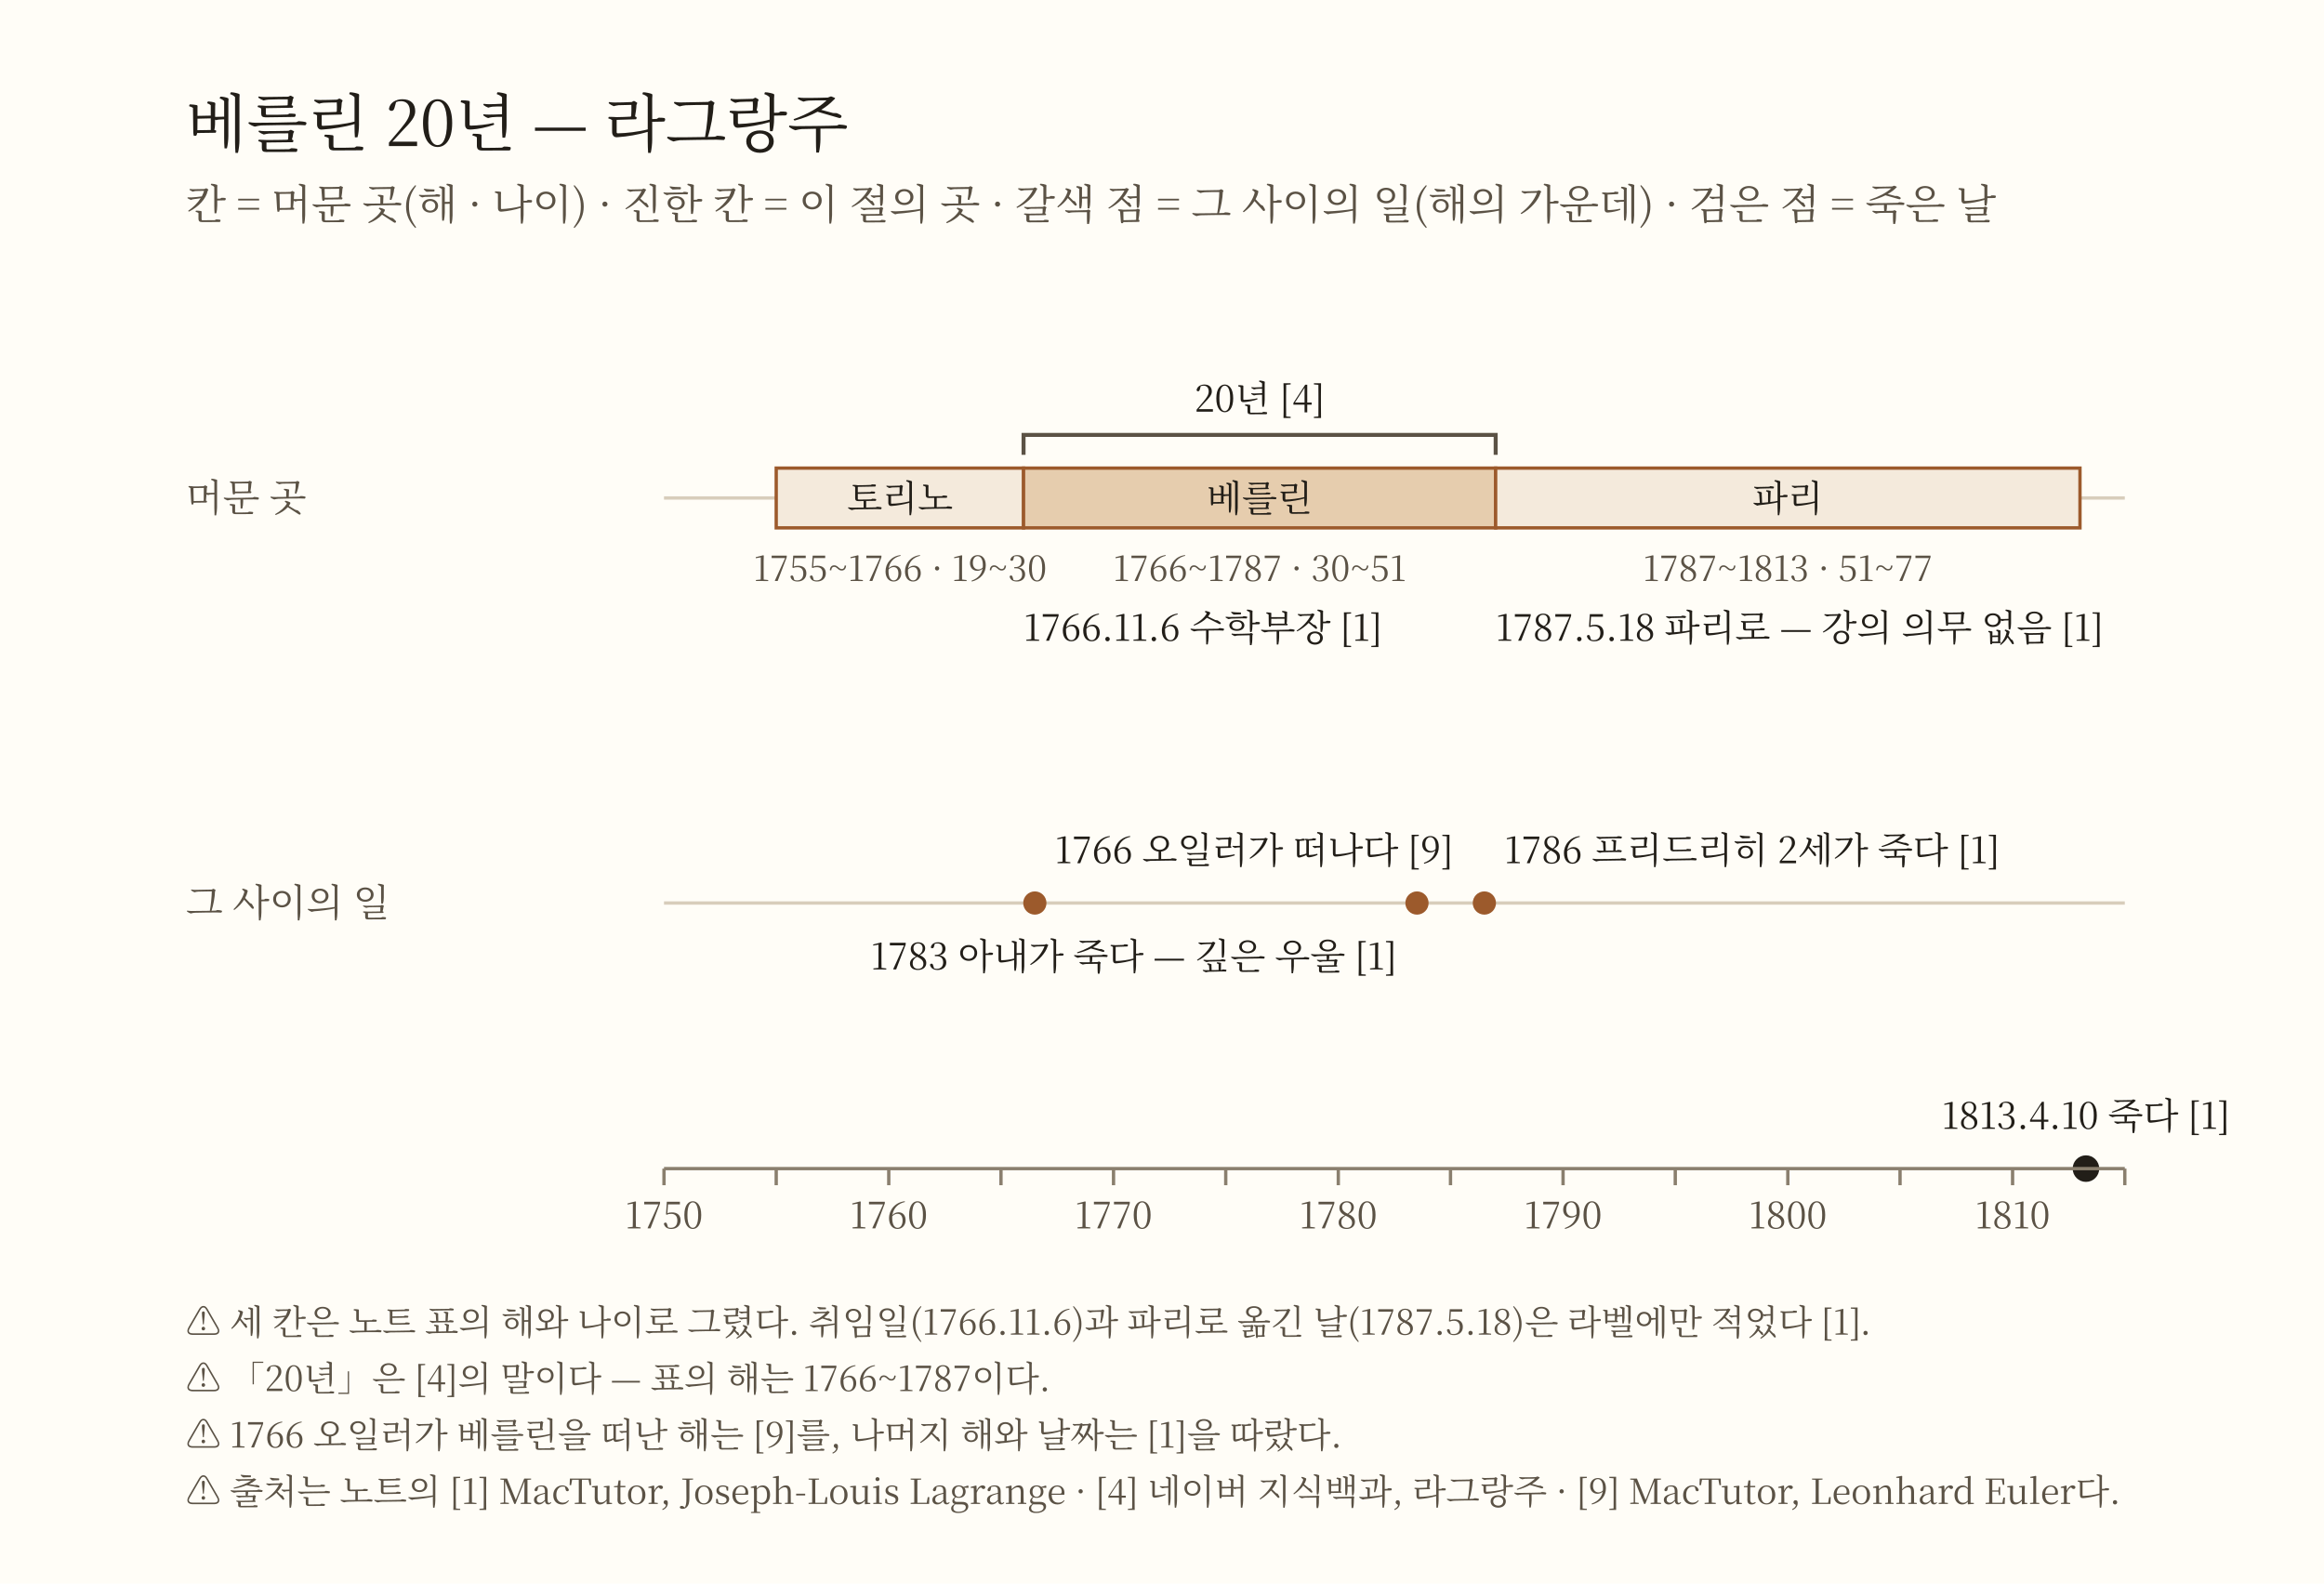
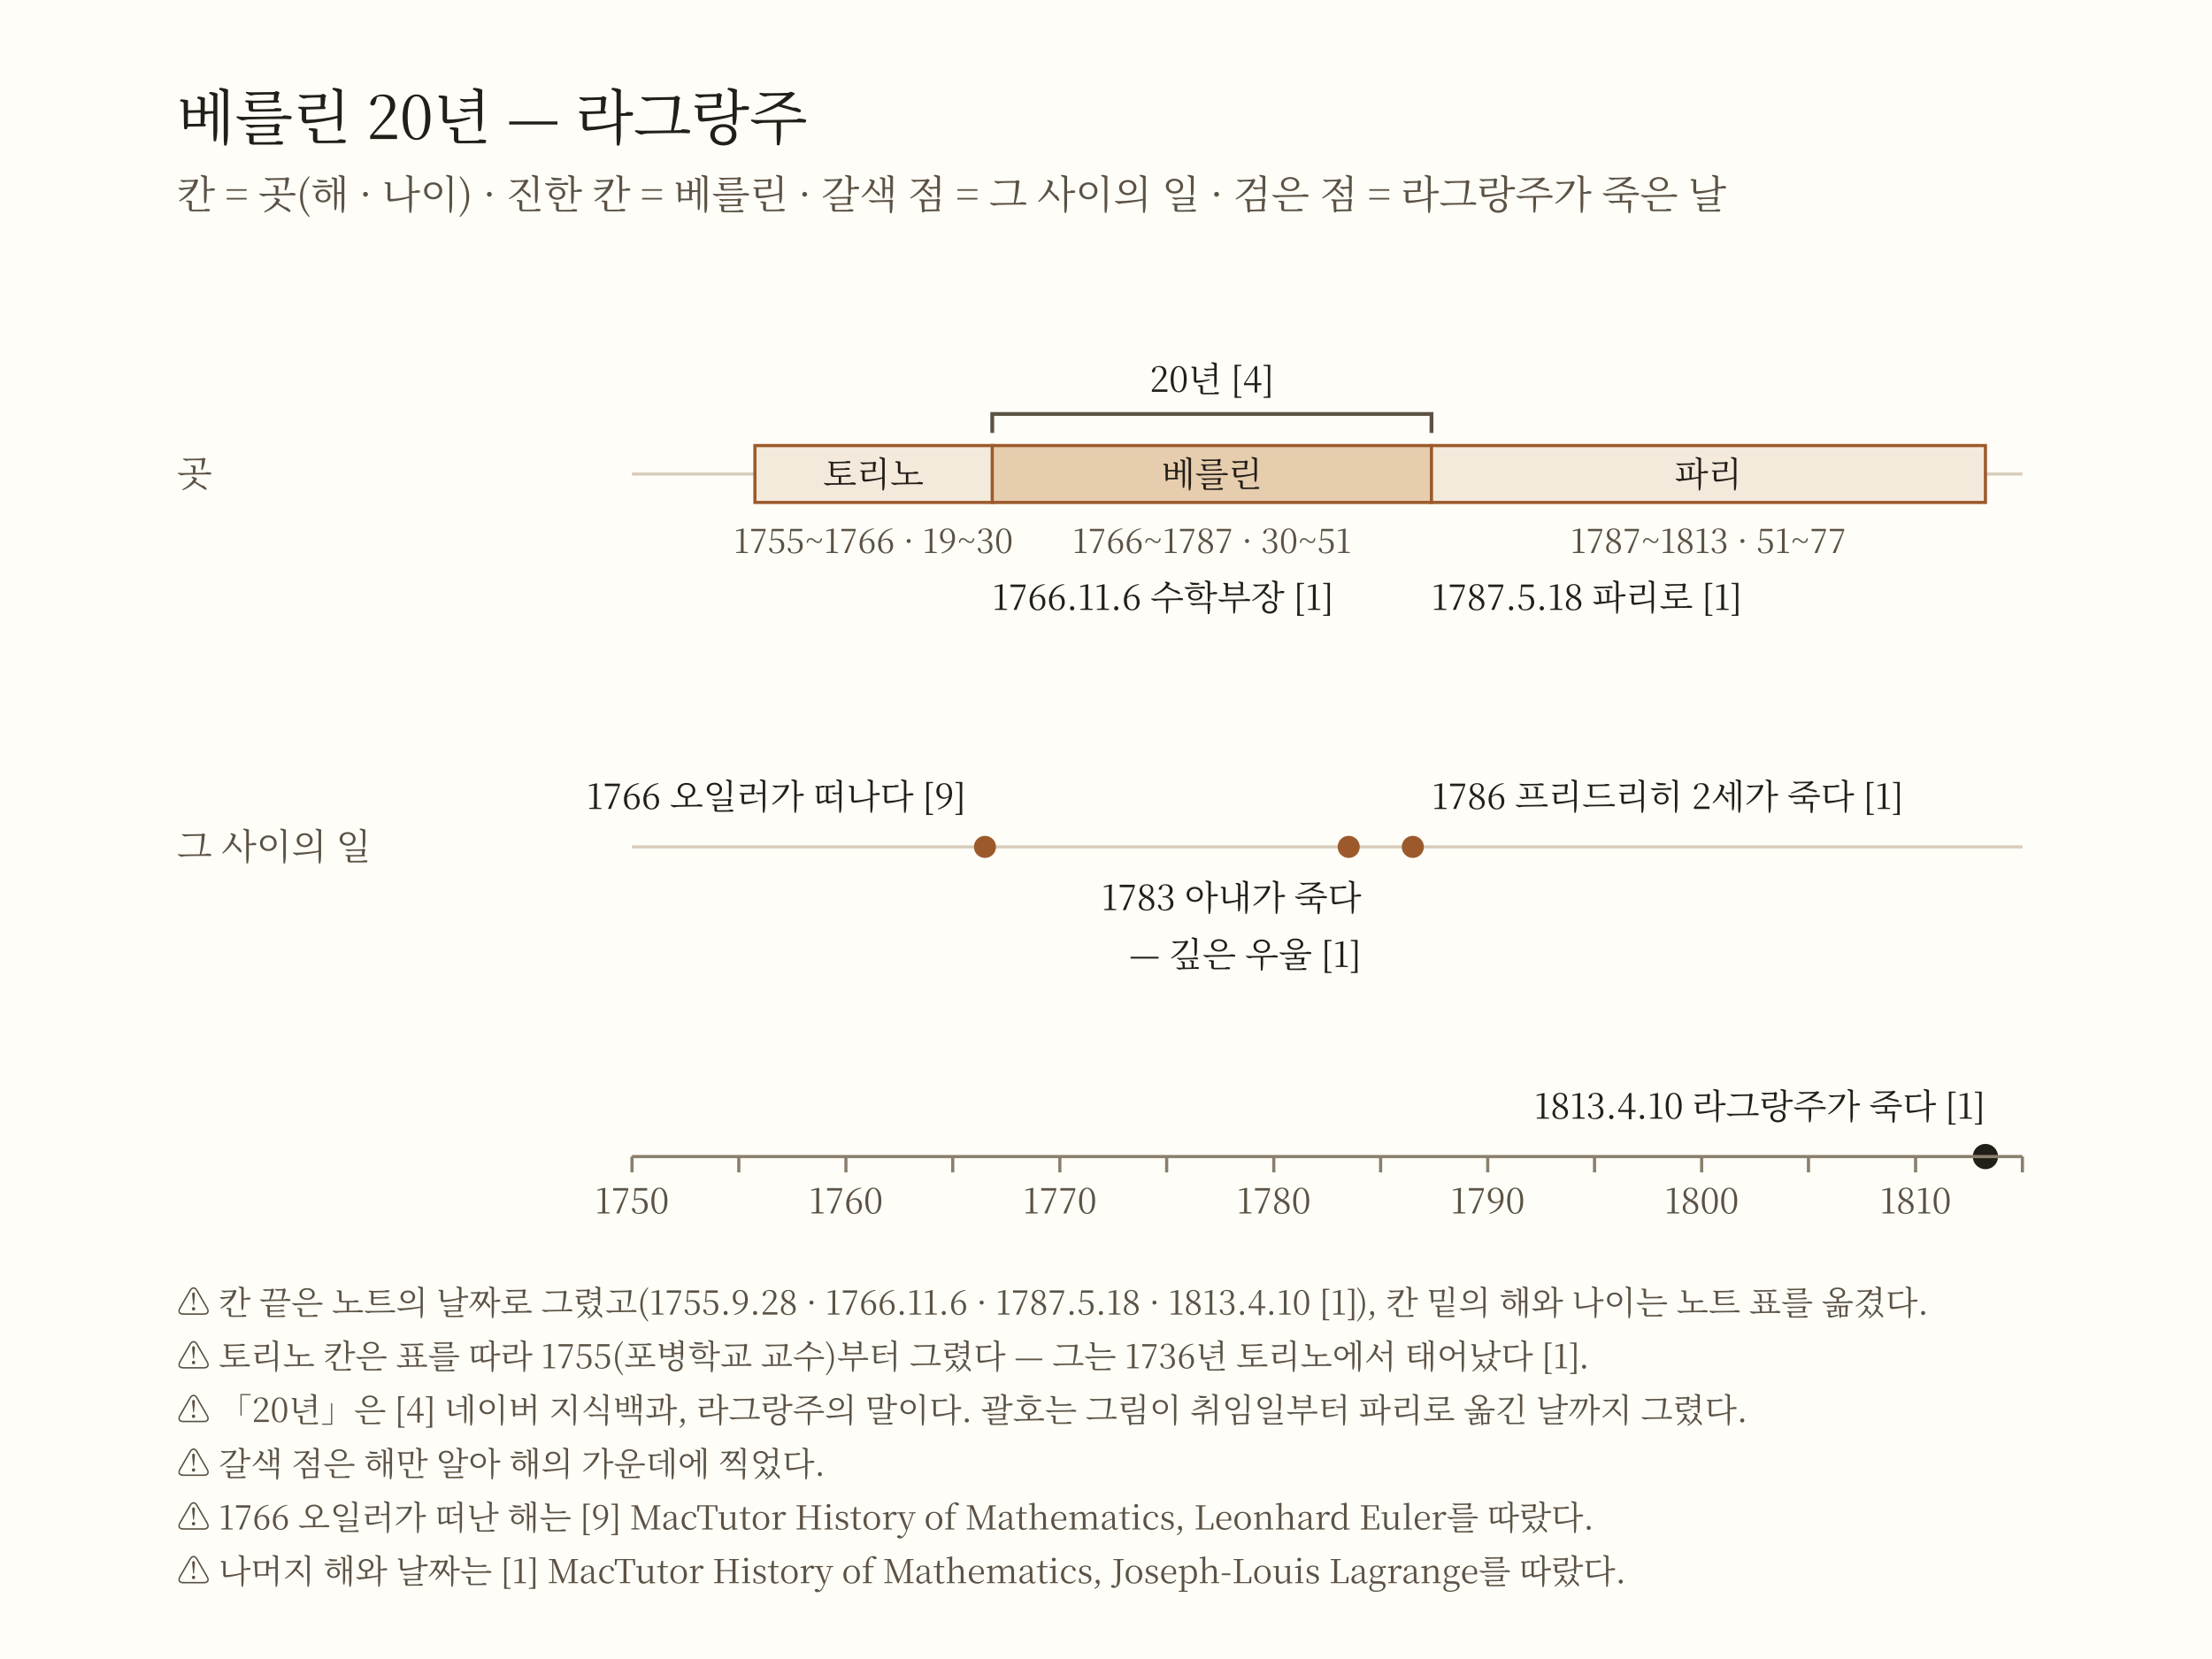
- <svg xmlns="http://www.w3.org/2000/svg" viewBox="0 0 700 477" width="700" height="477" role="img" aria-label="그림 위쪽에 「베를린 20년 — 라그랑주」라는 표제가 있고 그 아래에 칸은 머문 곳(해 · 나이), 진한 칸은 이 절의 곳, 갈색 점은 그 사이의 일(해의 가운데), 검은 점은 죽은 날이라는 부호표가 있다. 가로축은 1750년부터 1815년까지의 해이고, 줄이 둘 있다. 줄 이름은 왼쪽 끝에 머문 곳, 그 사이의 일이라고 적혀 있다. 위 줄에는 칸이 셋 이어져 있다. 1755년부터 1766년까지 토리노, 1766년부터 1787년까지 진한 칸의 베를린, 1787년부터 1813년까지 파리다. 각 칸 아래에 1755~1766 · 19~30, 1766~1787 · 30~51, 1787~1813 · 51~77이라고 적혀 있다. 그 아래 둘째 줄에 베를린 칸 왼쪽 끝부터 1766.11.6 수학부장, 파리 칸 왼쪽 끝부터 1787.5.18 파리로 — 강의 의무 없음이라고 적혀 있다. 베를린 칸 위에는 칸 양 끝에 걸친 괄호가 있고 그 위에 20년이라고 적혀 있다. 아래 줄에는 갈색 점이 셋 있다. 1766년 점 위 오른쪽에 1766 오일러가 떠나다, 1783년 점 아래 왼쪽에 1783 아내가 죽다 — 깊은 우울, 1786년 점 위 오른쪽에 1786 프리드리히 2세가 죽다라고 적혀 있다. 가로축 위 1813년 자리에 검은 점이 있고 그 위에 1813.4.10 죽다라고 적혀 있다. 아래에 단서가 네 줄 있다. 첫째, 세 칸은 노트 표의 해와 나이로 그렸고, 취임일(1766.11.6)과 파리로 옮긴 날(1787.5.18)은 라벨에만 적었다. 둘째, 20년은 출처 4번의 말이고, 표의 해는 1766~1787이다. 셋째, 1766 오일러가 베를린을 떠난 해는 출처 9번을, 나머지 해와 날짜는 출처 1번을 따랐다. 넷째, 출처는 노트의 1번 MacTutor, Joseph-Louis Lagrange, 4번 네이버 지식백과, 라그랑주, 9번 MacTutor, Leonhard Euler다.">
+ <svg xmlns="http://www.w3.org/2000/svg" viewBox="0 0 700 525" width="700" height="525" role="img" aria-label="그림 위쪽에 「베를린 20년 — 라그랑주」라는 표제가 있고 그 아래에 칸은 곳(해 · 나이), 진한 칸은 베를린, 갈색 점은 그 사이의 일, 검은 점은 라그랑주가 죽은 날이라는 부호표가 있다. 가로축은 눈금 숫자가 1750부터 1810까지이고, 줄이 둘 있다. 줄 이름은 왼쪽 끝에 곳, 그 사이의 일이라고 적혀 있다. 위 줄에는 칸이 셋 이어져 있다. 1755년 9월 28일부터 1766년 11월 6일까지 토리노, 거기부터 1787년 5월 18일까지 진한 칸의 베를린, 거기부터 1813년 4월 10일까지 파리다. 각 칸 아래에 1755~1766 · 19~30, 1766~1787 · 30~51, 1787~1813 · 51~77이라고 적혀 있다. 그 아래 둘째 줄에 베를린 칸 왼쪽 끝부터 1766.11.6 수학부장, 파리 칸 왼쪽 끝부터 1787.5.18 파리로라고 적혀 있다. 베를린 칸 위에는 칸 양 끝에 걸친 괄호가 있고 그 위에 20년이라고 적혀 있다. 아래 줄에는 갈색 점이 셋 있다. 1766년 점 왼쪽 위에 1766 오일러가 떠나다, 1783년 점 아래 왼쪽에 두 줄로 1783 아내가 죽다, 깊은 우울, 1786년 점 오른쪽 위에 1786 프리드리히 2세가 죽다라고 적혀 있다. 가로축 위 1813년 자리, 파리 칸 끝 아래에 검은 점이 있고 그 왼쪽 위에 1813.4.10 라그랑주가 죽다라고 적혀 있다. 아래에 단서가 여섯 줄 있다. 첫째, 칸 끝은 노트의 날짜로 그렸고 칸 밑의 해와 나이는 노트 표를 옮겼다. 둘째, 토리노 칸은 표를 따라 1755, 포병학교 교수부터 그렸고, 그는 1736년 토리노에서 태어났다. 셋째, 20년은 4번 네이버 지식백과, 라그랑주의 말이고, 괄호는 그림이 취임일부터 파리로 옮긴 날까지 그렸다. 넷째, 갈색 점은 해만 알아 해의 가운데에 찍었다. 다섯째, 1766 오일러가 떠난 해는 9번 MacTutor History of Mathematics, Leonhard Euler를 따랐다. 여섯째, 나머지 해와 날짜는 1번 MacTutor History of Mathematics, Joseph-Louis Lagrange를 따랐다.">
  <style>
    text{font-family:EB Garamond, Georgia, 'Noto Serif KR', 'Noto Serif CJK KR', NanumMyeongjo, Batang, AppleMyungjo, serif;fill:#221E18;}
    .h1{font-size:19px;} .h2{font-size:12.5px;fill:#5B5245;}
    .grp{font-size:11.5px;fill:#5B5245;}
    .ev{font-size:11px;} .sm{font-size:10.5px;fill:#5B5245;} .yr{font-size:11px;fill:#5B5245;}
    .bg{fill:#FFFDF7;}
    .lane{stroke:#D8CDBB;stroke-width:1;}
    .seg{fill:#F4EADC;stroke:#9C5A2C;stroke-width:1;}
    .seg2{fill:#E6CDAE;stroke:#9C5A2C;stroke-width:1;}
    .mk{fill:#9C5A2C;}
    .pt{fill:#221E18;}
    .brk{stroke:#5B5245;stroke-width:1.2;fill:none;}
    .axis{stroke:#8A7F6E;stroke-width:1;}
    .warn{font-size:10.5px;fill:#5B5245;}
  </style>
-   <rect class="bg" x="0" y="0" width="700" height="477" />
+   <rect class="bg" x="0" y="0" width="700" height="525" />
  <text class="h1" x="56" y="44">베를린 20년 — 라그랑주</text>
-   <text class="h2" x="56" y="66">칸 = 머문 곳(해 · 나이) · 진한 칸 = 이 절의 곳 · 갈색 점 = 그 사이의 일(해의 가운데) · 검은 점 = 죽은 날</text>
+   <text class="h2" x="56" y="66">칸 = 곳(해 · 나이) · 진한 칸 = 베를린 · 갈색 점 = 그 사이의 일 · 검은 점 = 라그랑주가 죽은 날</text>
  <line class="lane" x1="200" y1="150" x2="640" y2="150" />
-   <text class="grp" x="56.0" y="154" text-anchor="start">머문 곳</text>
-   <line class="lane" x1="200" y1="272" x2="640" y2="272" />
-   <text class="grp" x="56.0" y="276" text-anchor="start">그 사이의 일</text>
-   <rect class="seg" x="233.8" y="141" width="74.5" height="18" />
-   <text class="ev" x="271.1" y="154" text-anchor="middle">토리노</text>
-   <text class="sm" x="271.1" y="175" text-anchor="middle">1755~1766 · 19~30</text>
-   <rect class="seg2" x="308.3" y="141" width="142.2" height="18" />
-   <text class="ev" x="379.4" y="154" text-anchor="middle">베를린</text>
-   <text class="sm" x="379.4" y="175" text-anchor="middle">1766~1787 · 30~51</text>
-   <rect class="seg" x="450.5" y="141" width="176.0" height="18" />
-   <text class="ev" x="538.5" y="154" text-anchor="middle">파리</text>
-   <text class="sm" x="538.5" y="175" text-anchor="middle">1787~1813 · 51~77</text>
-   <path class="brk" d="M308.3,137 V131 H450.5 V137" />
-   <text class="ev" x="379.4" y="124" text-anchor="middle">20년 [4]</text>
-   <text class="ev" x="308.3" y="193" text-anchor="start">1766.11.6 수학부장 [1]</text>
-   <text class="ev" x="450.5" y="193" text-anchor="start">1787.5.18 파리로 — 강의 의무 없음 [1]</text>
-   <circle class="mk" cx="311.7" cy="272" r="3.5" />
-   <text class="ev" x="317.7" y="260" text-anchor="start">1766 오일러가 떠나다 [9]</text>
-   <circle class="mk" cx="426.8" cy="272" r="3.5" />
-   <text class="ev" x="420.8" y="292" text-anchor="end">1783 아내가 죽다 — 깊은 우울 [1]</text>
-   <circle class="mk" cx="447.1" cy="272" r="3.5" />
-   <text class="ev" x="453.1" y="260" text-anchor="start">1786 프리드리히 2세가 죽다 [1]</text>
-   <circle class="pt" cx="628.3" cy="352" r="4" />
-   <text class="ev" x="628.3" y="340" text-anchor="middle">1813.4.10 죽다 [1]</text>
-   <line class="axis" x1="200" y1="352" x2="640" y2="352" />
-   <line class="axis" x1="200.0" y1="352" x2="200.0" y2="357" />
-   <text class="yr" x="200.0" y="370" text-anchor="middle">1750</text>
-   <line class="axis" x1="233.8" y1="352" x2="233.8" y2="357" />
-   <line class="axis" x1="267.7" y1="352" x2="267.7" y2="357" />
-   <text class="yr" x="267.7" y="370" text-anchor="middle">1760</text>
-   <line class="axis" x1="301.5" y1="352" x2="301.5" y2="357" />
-   <line class="axis" x1="335.4" y1="352" x2="335.4" y2="357" />
-   <text class="yr" x="335.4" y="370" text-anchor="middle">1770</text>
-   <line class="axis" x1="369.2" y1="352" x2="369.2" y2="357" />
-   <line class="axis" x1="403.1" y1="352" x2="403.1" y2="357" />
-   <text class="yr" x="403.1" y="370" text-anchor="middle">1780</text>
-   <line class="axis" x1="436.9" y1="352" x2="436.9" y2="357" />
-   <line class="axis" x1="470.8" y1="352" x2="470.8" y2="357" />
-   <text class="yr" x="470.8" y="370" text-anchor="middle">1790</text>
-   <line class="axis" x1="504.6" y1="352" x2="504.6" y2="357" />
-   <line class="axis" x1="538.5" y1="352" x2="538.5" y2="357" />
-   <text class="yr" x="538.5" y="370" text-anchor="middle">1800</text>
-   <line class="axis" x1="572.3" y1="352" x2="572.3" y2="357" />
-   <line class="axis" x1="606.2" y1="352" x2="606.2" y2="357" />
-   <text class="yr" x="606.2" y="370" text-anchor="middle">1810</text>
-   <line class="axis" x1="640.0" y1="352" x2="640.0" y2="357" />
-   <text class="warn" x="56" y="402">⚠ 세 칸은 노트 표의 해와 나이로 그렸다. 취임일(1766.11.6)과 파리로 옮긴 날(1787.5.18)은 라벨에만 적었다 [1].</text>
-   <text class="warn" x="56" y="419">⚠ 「20년」은 [4]의 말이다 — 표의 해는 1766~1787이다.</text>
-   <text class="warn" x="56" y="436">⚠ 1766 오일러가 베를린을 떠난 해는 [9]를, 나머지 해와 날짜는 [1]을 따랐다.</text>
-   <text class="warn" x="56" y="453">⚠ 출처는 노트의 [1] MacTutor, Joseph-Louis Lagrange · [4] 네이버 지식백과, 라그랑주 · [9] MacTutor, Leonhard Euler다.</text>
+   <text class="grp" x="56.0" y="154" text-anchor="start">곳</text>
+   <line class="lane" x1="200" y1="268" x2="640" y2="268" />
+   <text class="grp" x="56.0" y="272" text-anchor="start">그 사이의 일</text>
+   <rect class="seg" x="238.9" y="141" width="75.2" height="18" />
+   <text class="ev" x="276.4" y="154" text-anchor="middle">토리노</text>
+   <text class="sm" x="276.4" y="175" text-anchor="middle">1755~1766 · 19~30</text>
+   <rect class="seg2" x="314.0" y="141" width="139.0" height="18" />
+   <text class="ev" x="383.5" y="154" text-anchor="middle">베를린</text>
+   <text class="sm" x="383.5" y="175" text-anchor="middle">1766~1787 · 30~51</text>
+   <rect class="seg" x="453.0" y="141" width="175.3" height="18" />
+   <text class="ev" x="540.6" y="154" text-anchor="middle">파리</text>
+   <text class="sm" x="540.6" y="175" text-anchor="middle">1787~1813 · 51~77</text>
+   <path class="brk" d="M314.0,137 V131 H453.0 V137" />
+   <text class="ev" x="383.5" y="124" text-anchor="middle">20년 [4]</text>
+   <text class="ev" x="314.0" y="193" text-anchor="start">1766.11.6 수학부장 [1]</text>
+   <text class="ev" x="453.0" y="193" text-anchor="start">1787.5.18 파리로 [1]</text>
+   <circle class="mk" cx="311.7" cy="268" r="3.5" />
+   <text class="ev" x="305.7" y="256" text-anchor="end">1766 오일러가 떠나다 [9]</text>
+   <circle class="mk" cx="426.8" cy="268" r="3.5" />
+   <text class="ev" x="430.8" y="288" text-anchor="end">1783 아내가 죽다</text>
+   <text class="ev" x="430.8" y="306" text-anchor="end">— 깊은 우울 [1]</text>
+   <circle class="mk" cx="447.1" cy="268" r="3.5" />
+   <text class="ev" x="453.1" y="256" text-anchor="start">1786 프리드리히 2세가 죽다 [1]</text>
+   <circle class="pt" cx="628.3" cy="366" r="4" />
+   <text class="ev" x="628.3" y="354" text-anchor="end">1813.4.10 라그랑주가 죽다 [1]</text>
+   <line class="axis" x1="200" y1="366" x2="640" y2="366" />
+   <line class="axis" x1="200.0" y1="366" x2="200.0" y2="371" />
+   <text class="yr" x="200.0" y="384" text-anchor="middle">1750</text>
+   <line class="axis" x1="233.8" y1="366" x2="233.8" y2="371" />
+   <line class="axis" x1="267.7" y1="366" x2="267.7" y2="371" />
+   <text class="yr" x="267.7" y="384" text-anchor="middle">1760</text>
+   <line class="axis" x1="301.5" y1="366" x2="301.5" y2="371" />
+   <line class="axis" x1="335.4" y1="366" x2="335.4" y2="371" />
+   <text class="yr" x="335.4" y="384" text-anchor="middle">1770</text>
+   <line class="axis" x1="369.2" y1="366" x2="369.2" y2="371" />
+   <line class="axis" x1="403.1" y1="366" x2="403.1" y2="371" />
+   <text class="yr" x="403.1" y="384" text-anchor="middle">1780</text>
+   <line class="axis" x1="436.9" y1="366" x2="436.9" y2="371" />
+   <line class="axis" x1="470.8" y1="366" x2="470.8" y2="371" />
+   <text class="yr" x="470.8" y="384" text-anchor="middle">1790</text>
+   <line class="axis" x1="504.6" y1="366" x2="504.6" y2="371" />
+   <line class="axis" x1="538.5" y1="366" x2="538.5" y2="371" />
+   <text class="yr" x="538.5" y="384" text-anchor="middle">1800</text>
+   <line class="axis" x1="572.3" y1="366" x2="572.3" y2="371" />
+   <line class="axis" x1="606.2" y1="366" x2="606.2" y2="371" />
+   <text class="yr" x="606.2" y="384" text-anchor="middle">1810</text>
+   <line class="axis" x1="640.0" y1="366" x2="640.0" y2="371" />
+   <text class="warn" x="56" y="416">⚠ 칸 끝은 노트의 날짜로 그렸고(1755.9.28 · 1766.11.6 · 1787.5.18 · 1813.4.10 [1]), 칸 밑의 해와 나이는 노트 표를 옮겼다.</text>
+   <text class="warn" x="56" y="433">⚠ 토리노 칸은 표를 따라 1755(포병학교 교수)부터 그렸다 — 그는 1736년 토리노에서 태어났다 [1].</text>
+   <text class="warn" x="56" y="450">⚠ 「20년」은 [4] 네이버 지식백과, 라그랑주의 말이다. 괄호는 그림이 취임일부터 파리로 옮긴 날까지 그렸다.</text>
+   <text class="warn" x="56" y="467">⚠ 갈색 점은 해만 알아 해의 가운데에 찍었다.</text>
+   <text class="warn" x="56" y="484">⚠ 1766 오일러가 떠난 해는 [9] MacTutor History of Mathematics, Leonhard Euler를 따랐다.</text>
+   <text class="warn" x="56" y="501">⚠ 나머지 해와 날짜는 [1] MacTutor History of Mathematics, Joseph-Louis Lagrange를 따랐다.</text>
</svg>
